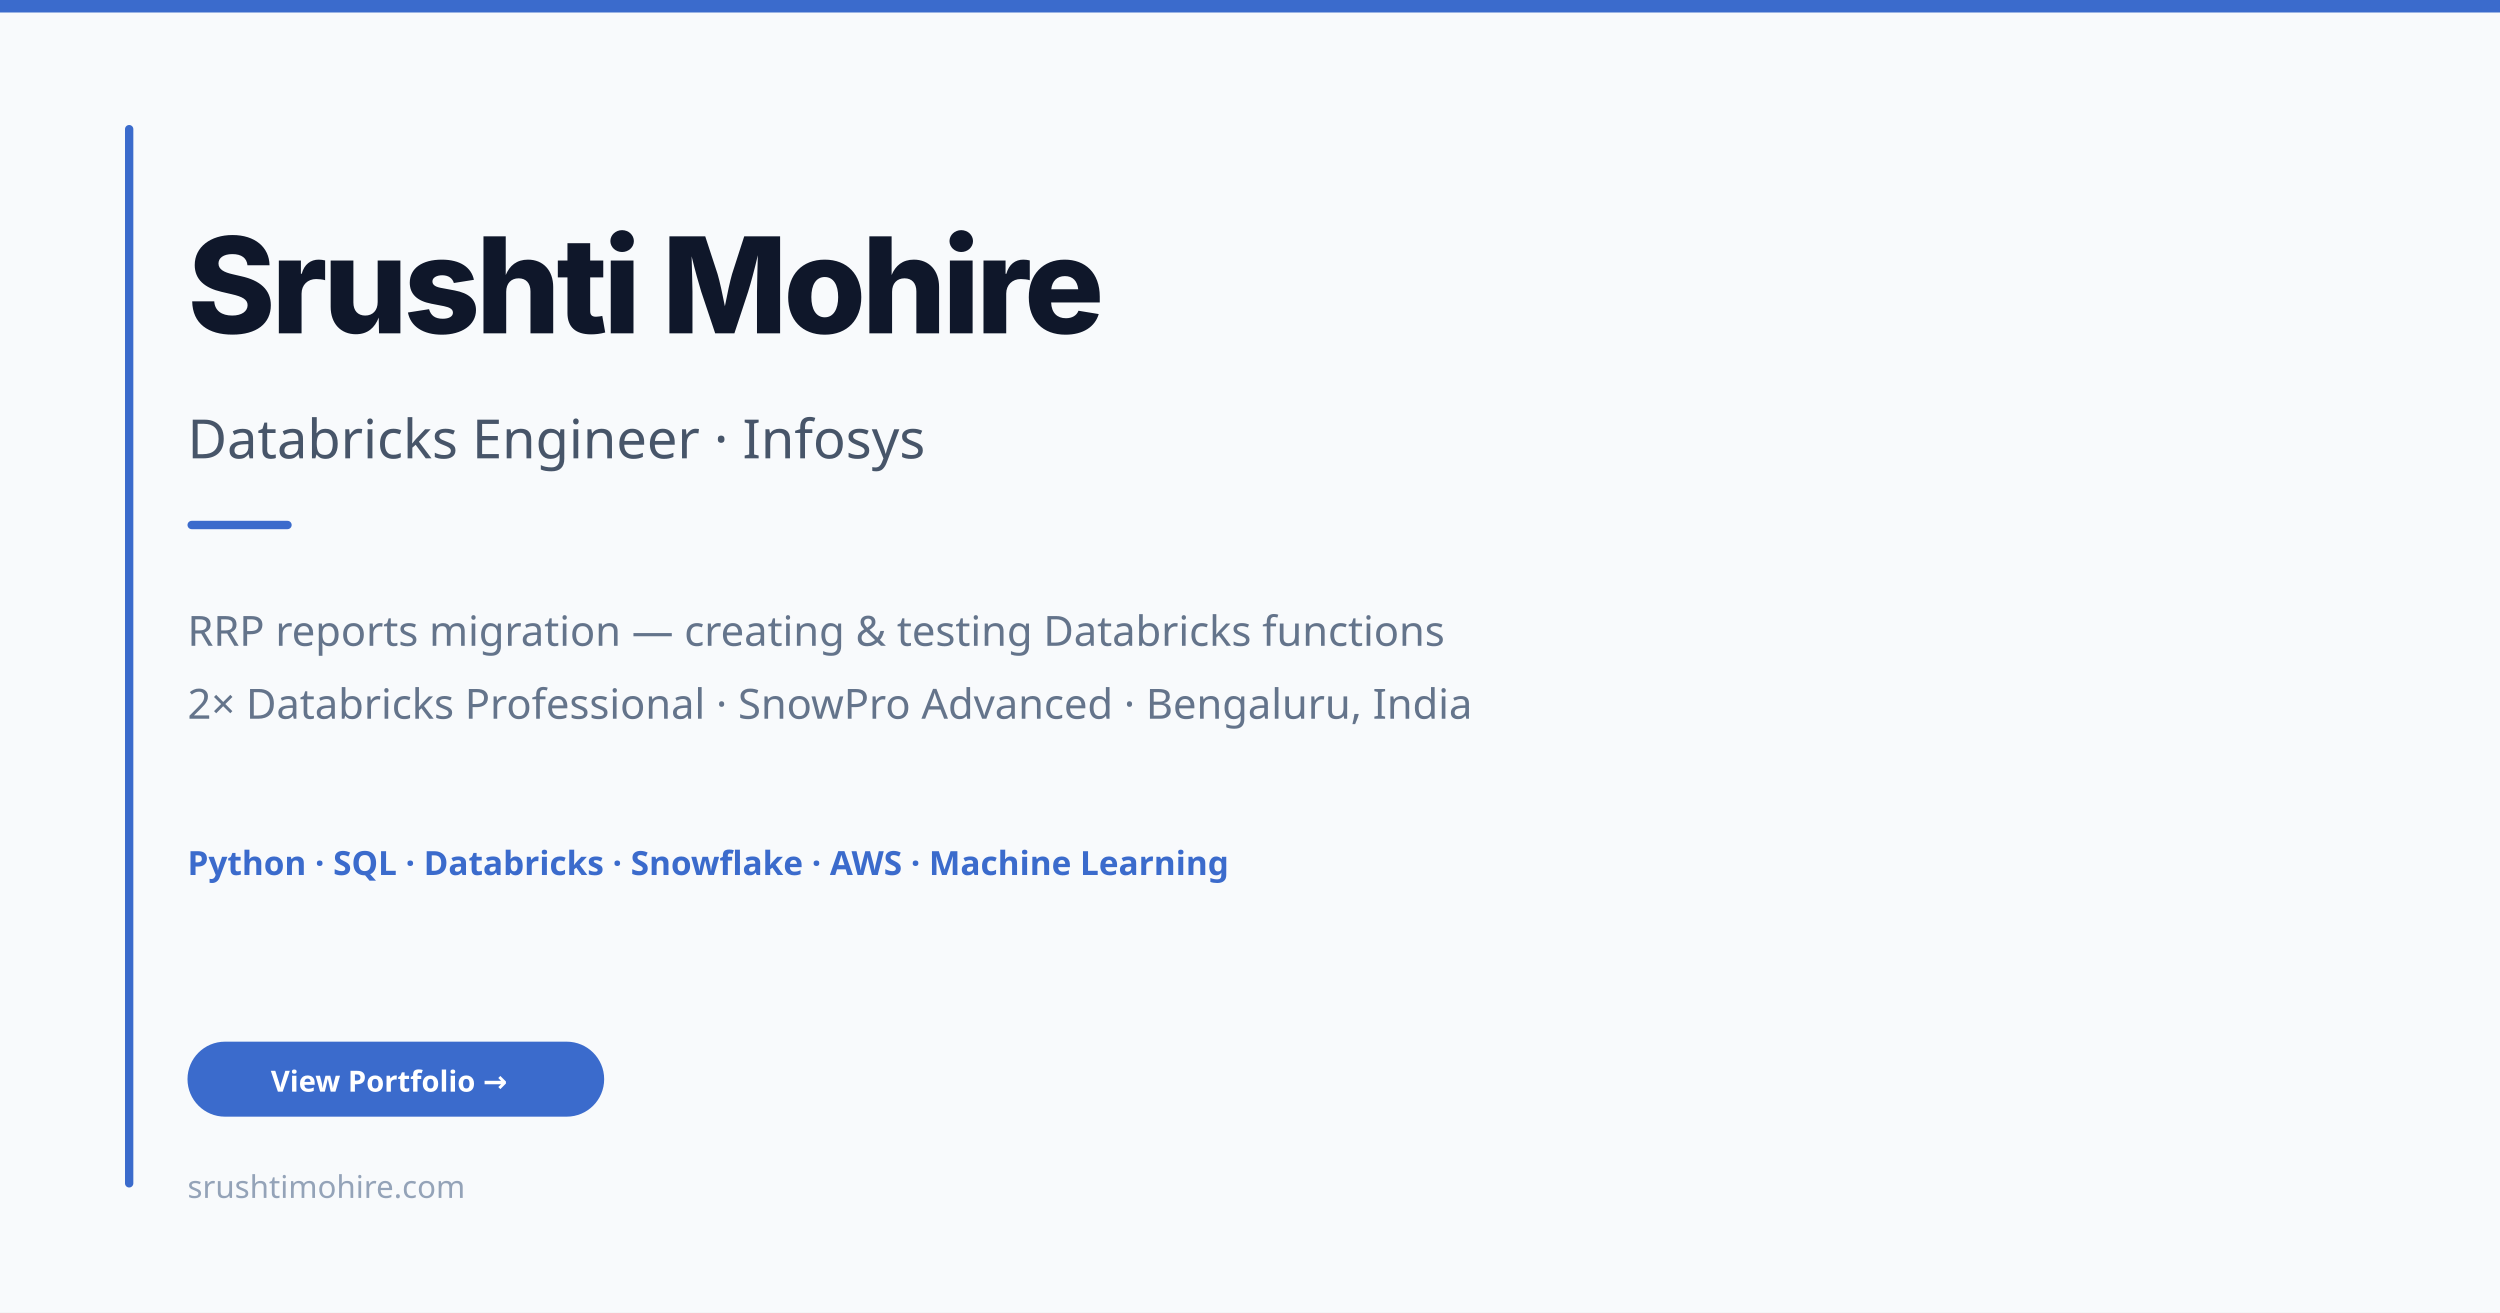
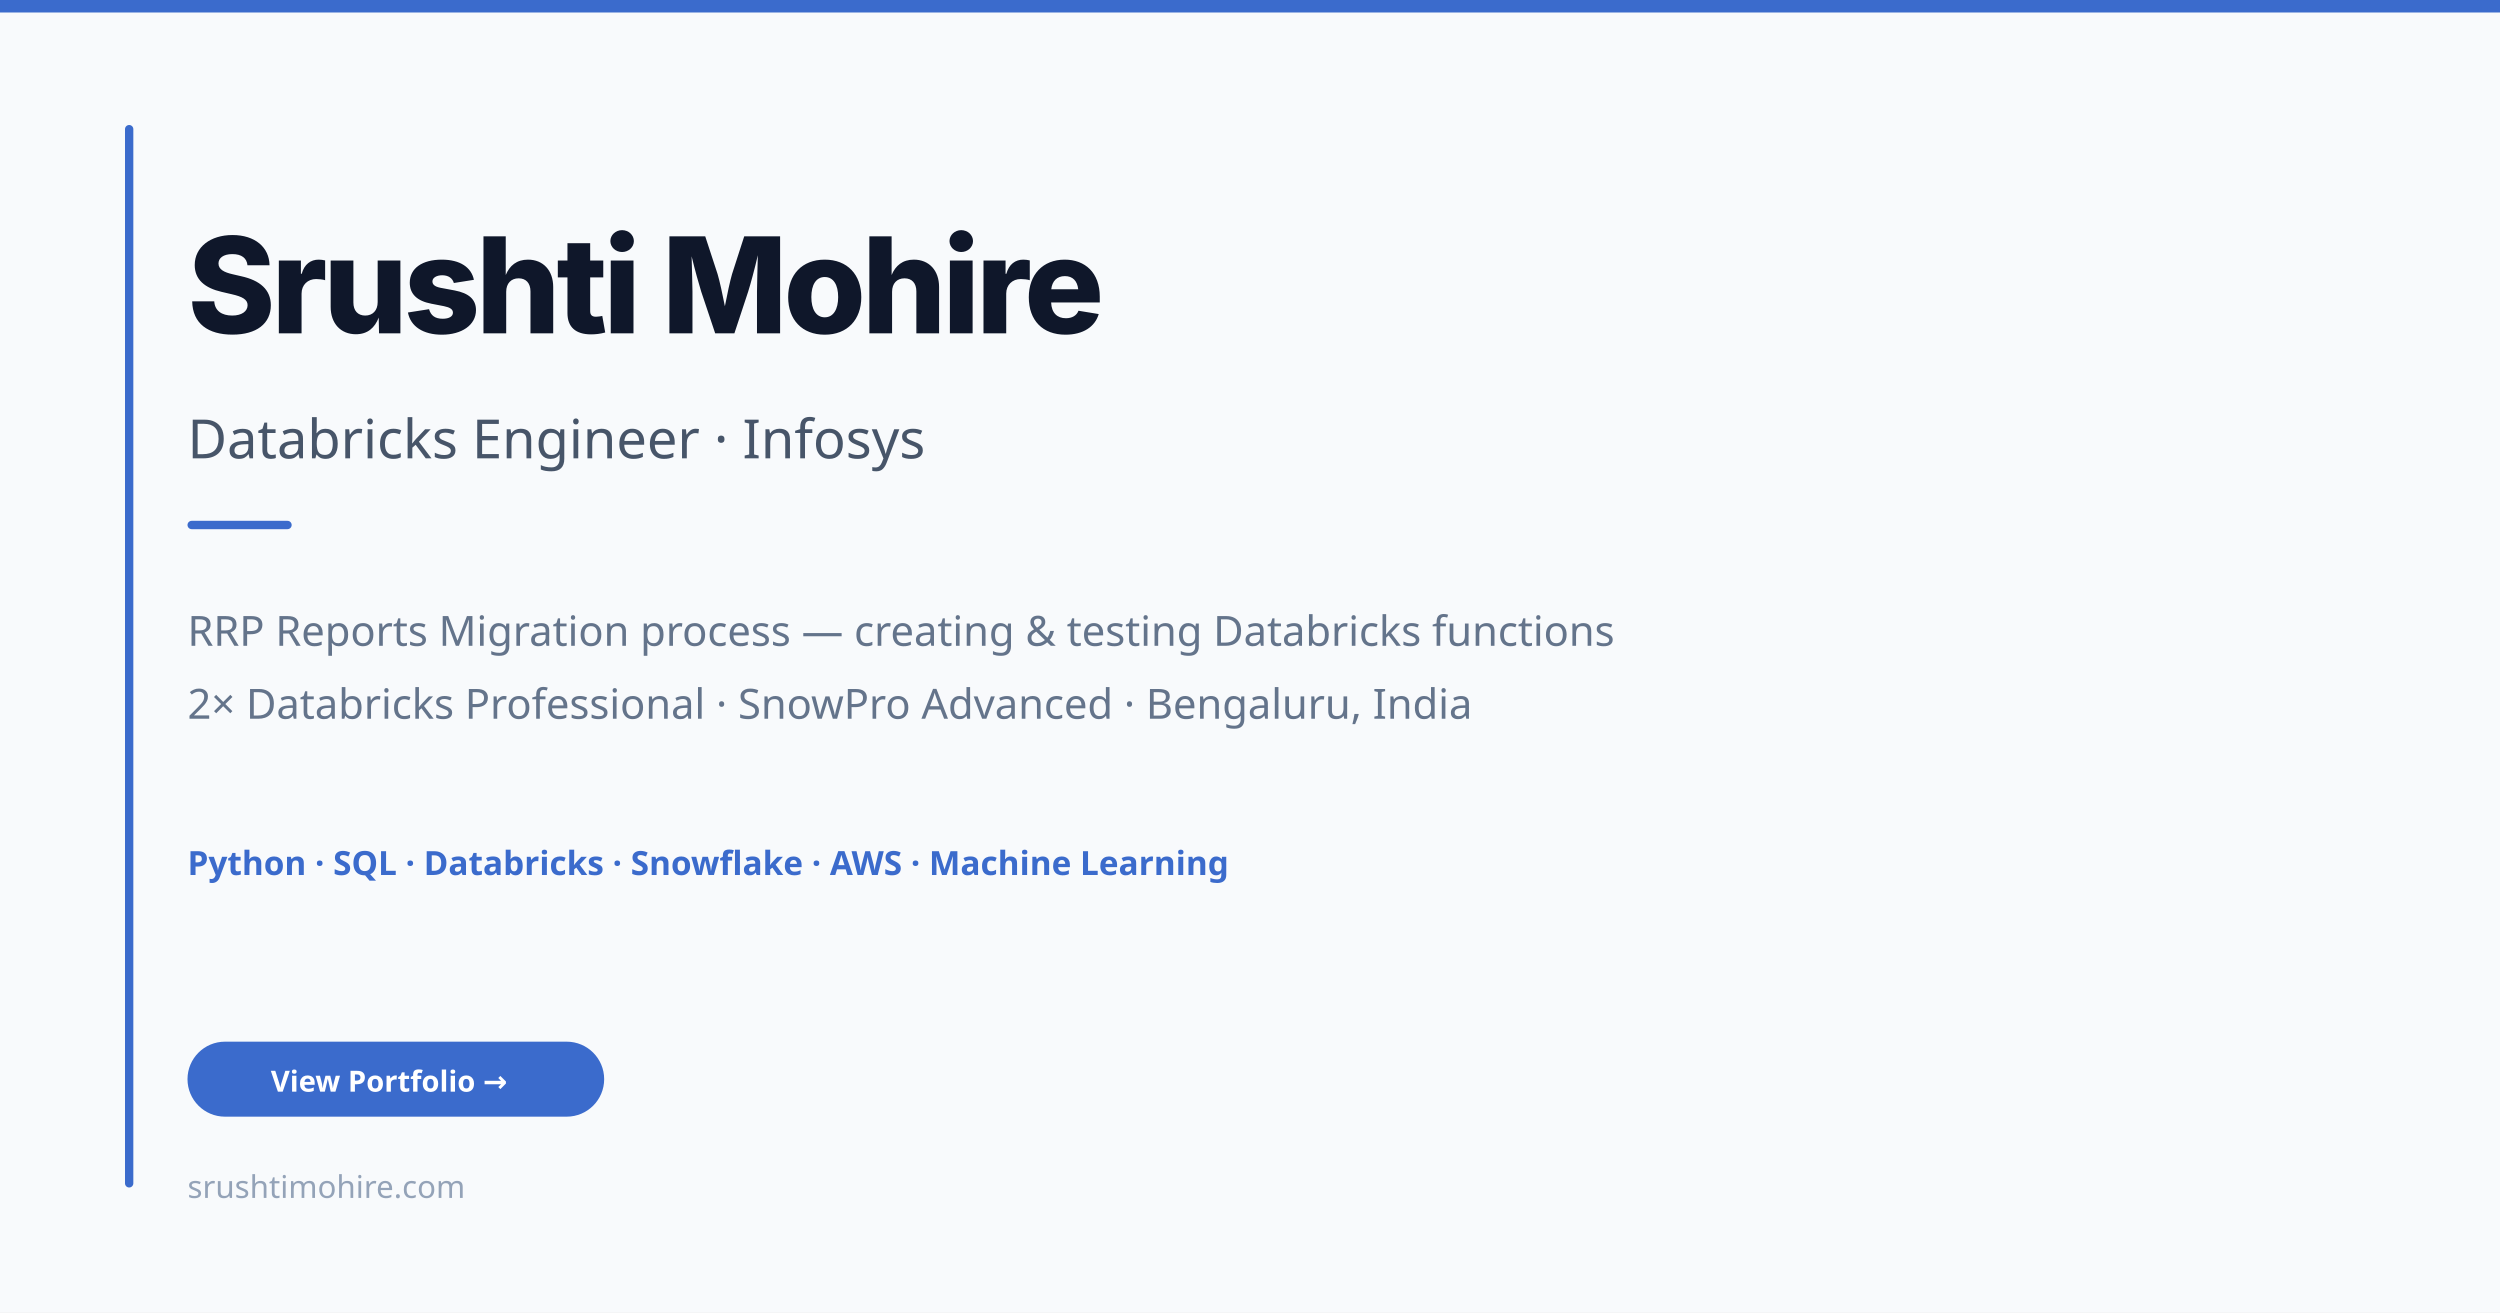
<svg xmlns="http://www.w3.org/2000/svg" width="1200" height="630" viewBox="0 0 1200 630">
  <rect width="1200" height="630" fill="#f8fafc" />
  <rect x="0" y="0" width="1200" height="6" fill="#3b6bcc" />
  <rect x="60" y="60" width="4" height="510" rx="2" fill="#3b6bcc" />
  <text x="90" y="160" font-family="system-ui, -apple-system, sans-serif" font-size="64" font-weight="800" fill="#0f172a" letter-spacing="-2">Srushti Mohire</text>
  <text x="90" y="220" font-family="system-ui, sans-serif" font-size="26" font-weight="500" fill="#475569">Databricks Engineer · Infosys</text>
  <rect x="90" y="250" width="50" height="4" rx="2" fill="#3b6bcc" />
-   <text x="90" y="310" font-family="system-ui, sans-serif" font-size="20" font-weight="400" fill="#64748b">RRP reports migration — creating &amp; testing Databricks functions</text>
+   <text x="90" y="310" font-family="system-ui, sans-serif" font-size="20" font-weight="400" fill="#64748b">RRP Reports Migration process — creating &amp; testing Databricks functions</text>
  <text x="90" y="345" font-family="system-ui, sans-serif" font-size="20" font-weight="400" fill="#64748b">2× Databricks Professional · SnowPro Advanced · Bengaluru, India</text>
  <text x="90" y="420" font-family="system-ui, sans-serif" font-size="16" font-weight="600" fill="#3b6bcc">Python · SQL · Databricks · Snowflake · AWS · Machine Learning</text>
  <rect x="90" y="500" width="200" height="36" rx="18" fill="#3b6bcc" />
  <text x="130" y="524" font-family="system-ui, sans-serif" font-size="14" font-weight="600" fill="white">View Portfolio →</text>
  <text x="90" y="575" font-family="system-ui, sans-serif" font-size="15" font-weight="500" fill="#94a3b8">srushtimohire.com</text>
</svg>
